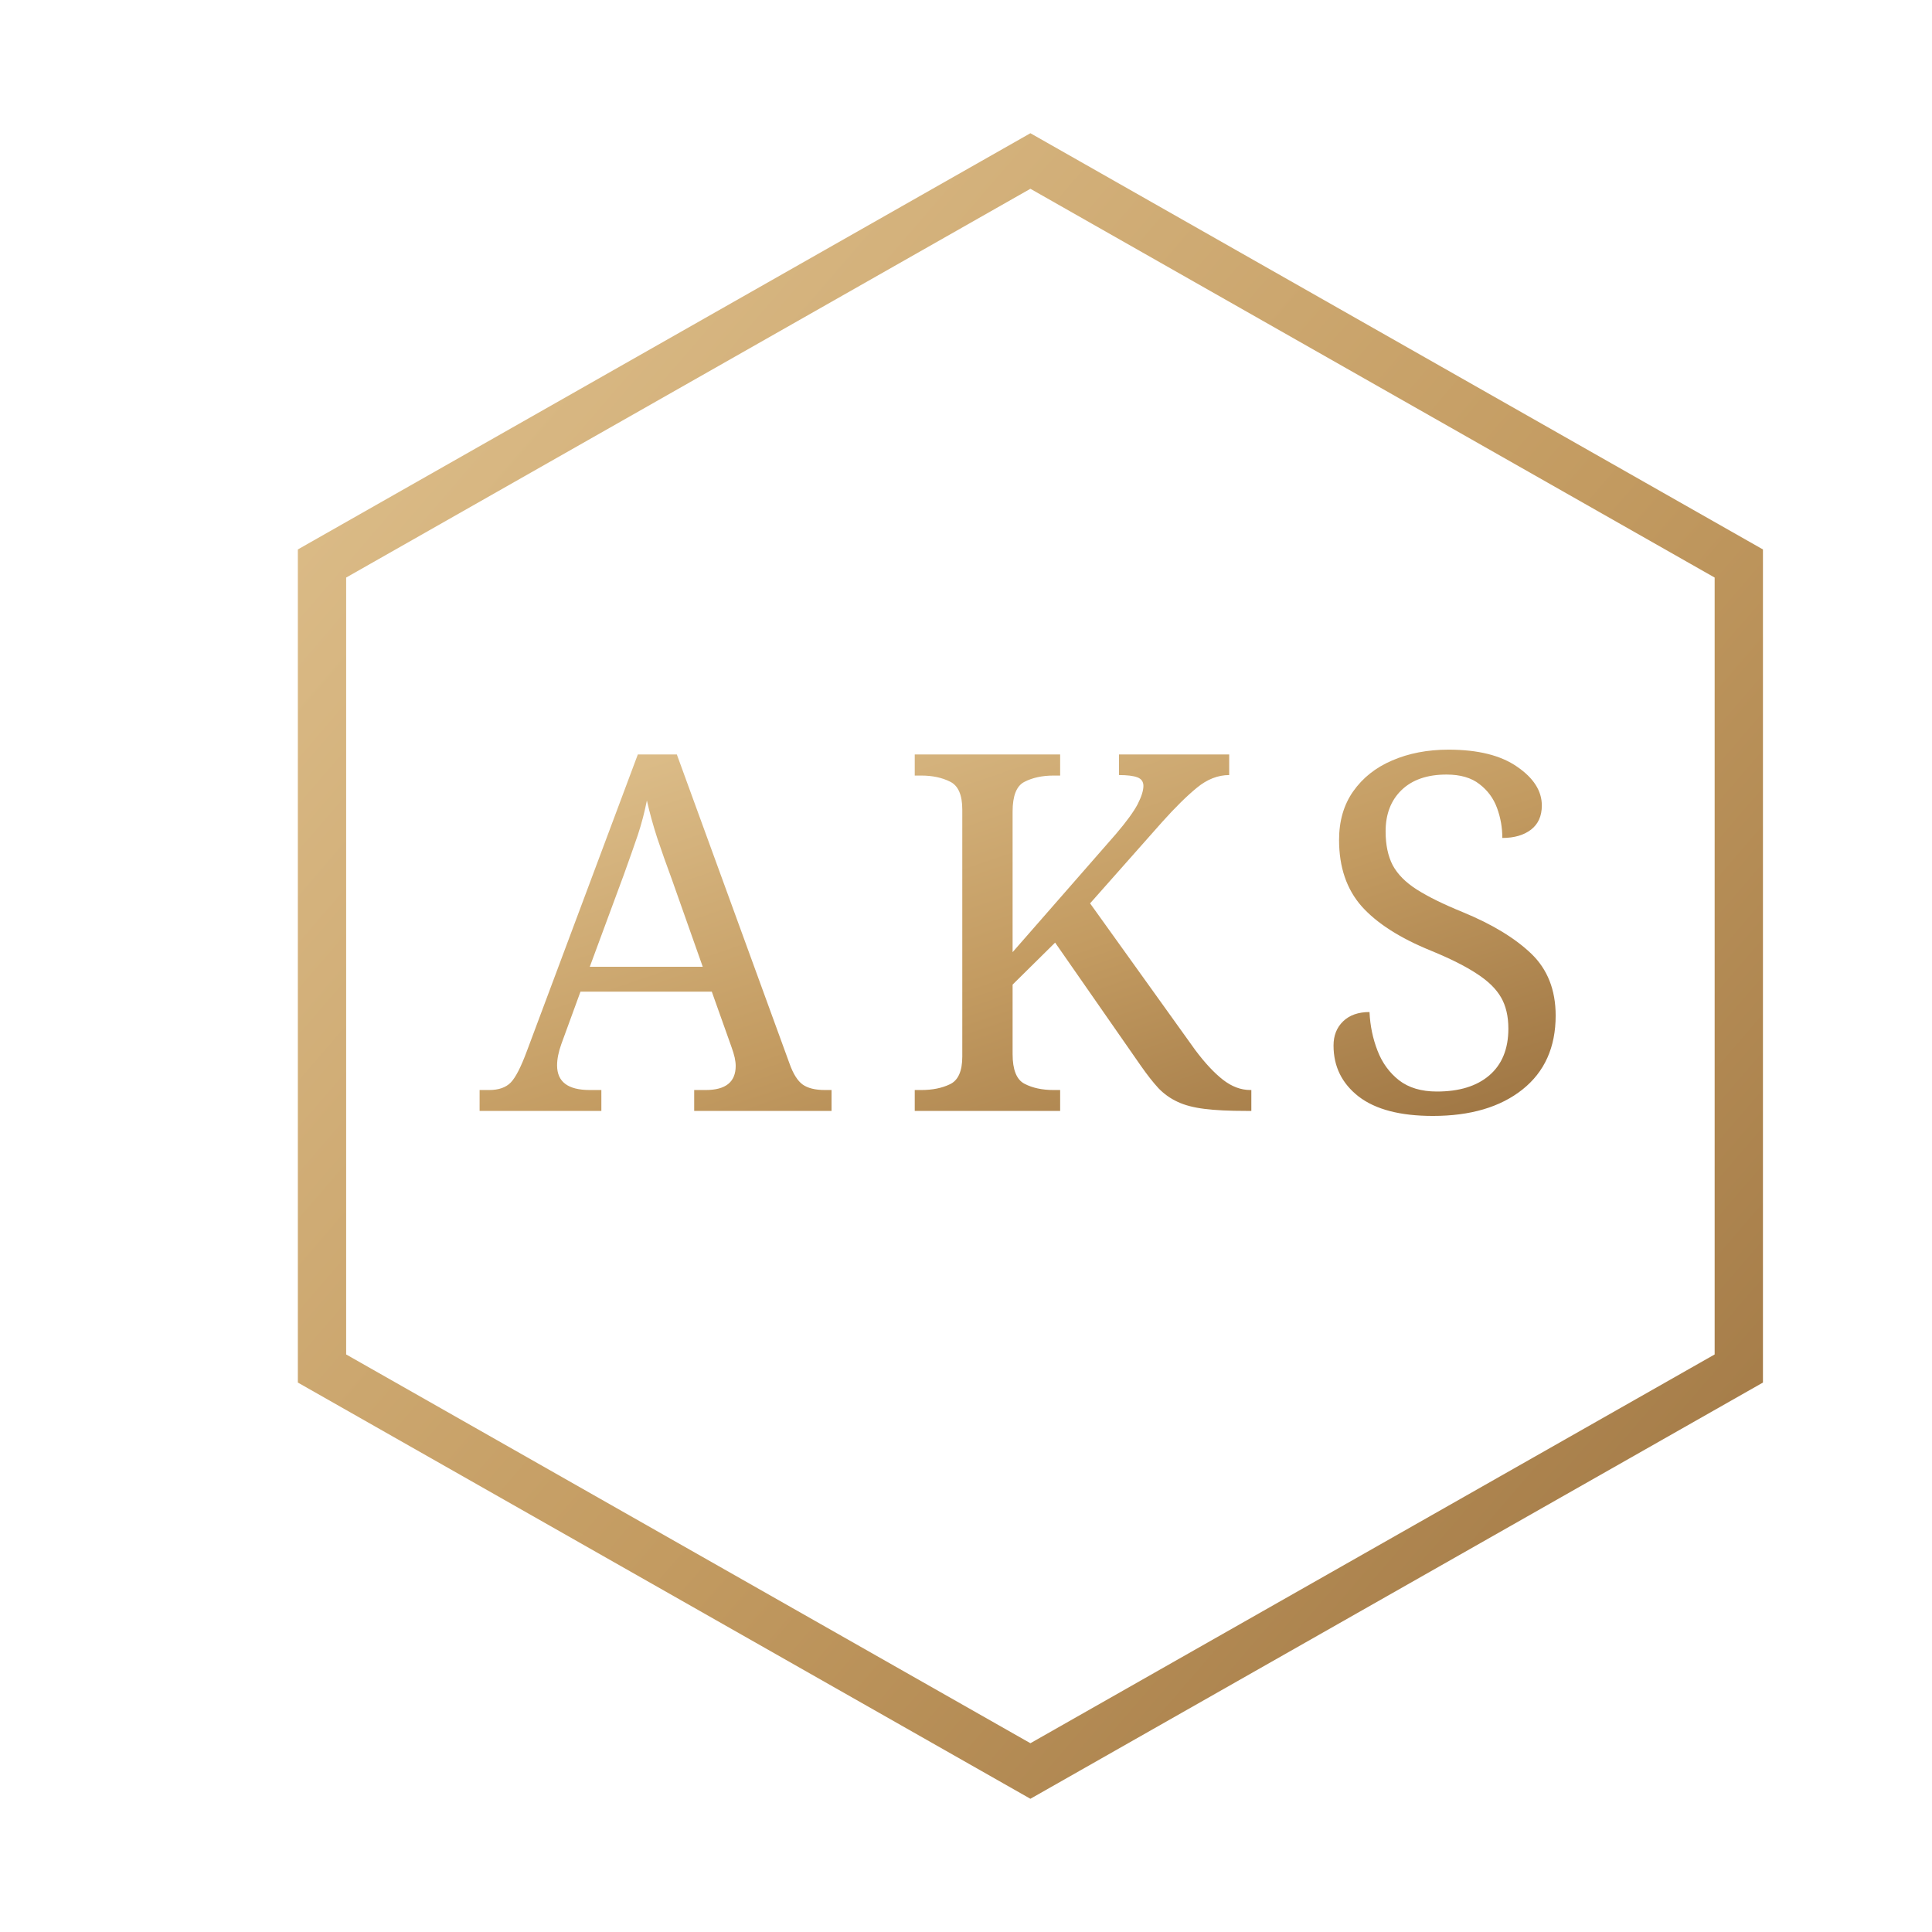
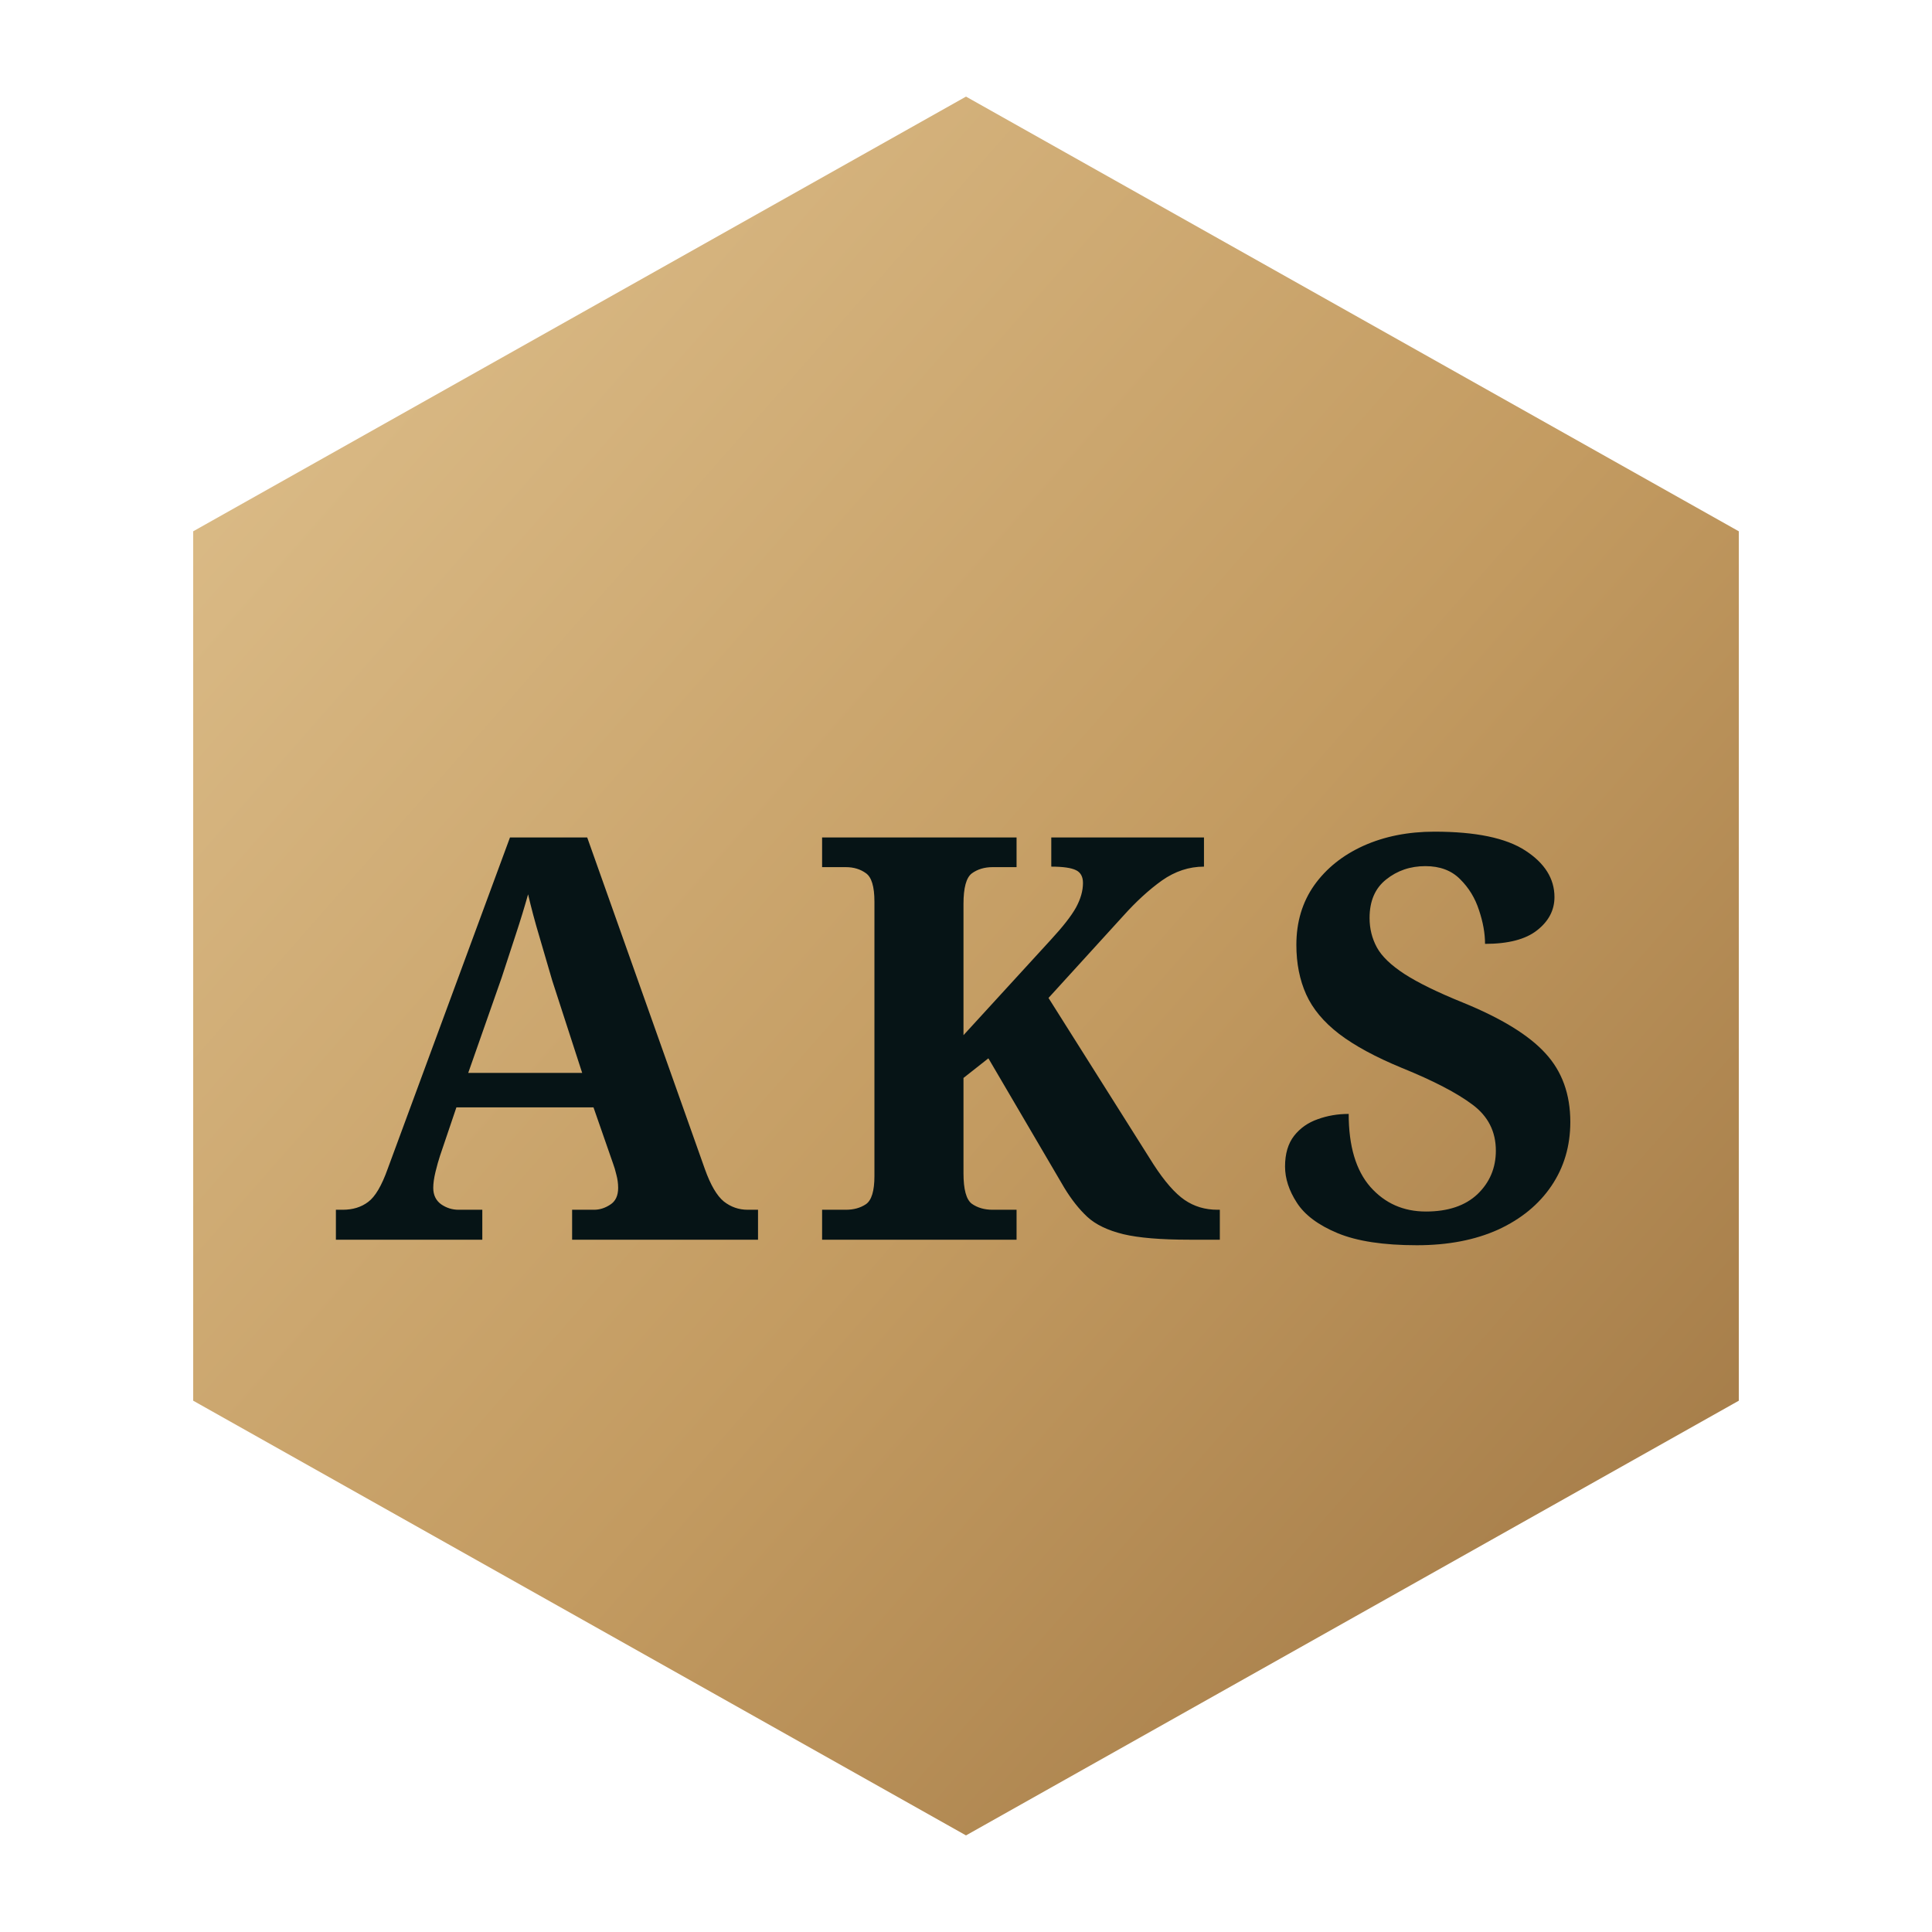
<svg xmlns="http://www.w3.org/2000/svg" viewBox="0 0 120 120">
  <defs>
    <linearGradient id="gold" x1="0" y1="0" x2="1" y2="1">
      <stop offset="0" stop-color="#e0c28f" />
      <stop offset=".55" stop-color="#c39b61" />
      <stop offset="1" stop-color="#9d7442" />
    </linearGradient>
  </defs>
-   <g transform="translate(12 10)">
-     <polygon points="52,0 96,25 96,75 52,100 8,75 8,25" fill="none" stroke="url(#gold)" stroke-width="3" />
-     <text x="52" y="59" text-anchor="middle" font-family="Georgia,serif" font-size="31" letter-spacing="4" fill="url(#gold)">AKS</text>
-   </g>
+   <polygon points="60,6 108,33 108,87 60,114 12,87 12,33" fill="url(#gold)" />
+   <text x="60" y="77" text-anchor="middle" font-family="Georgia,serif" font-size="35" font-weight="700" letter-spacing="3" fill="#061416">AKS</text>
</svg>
